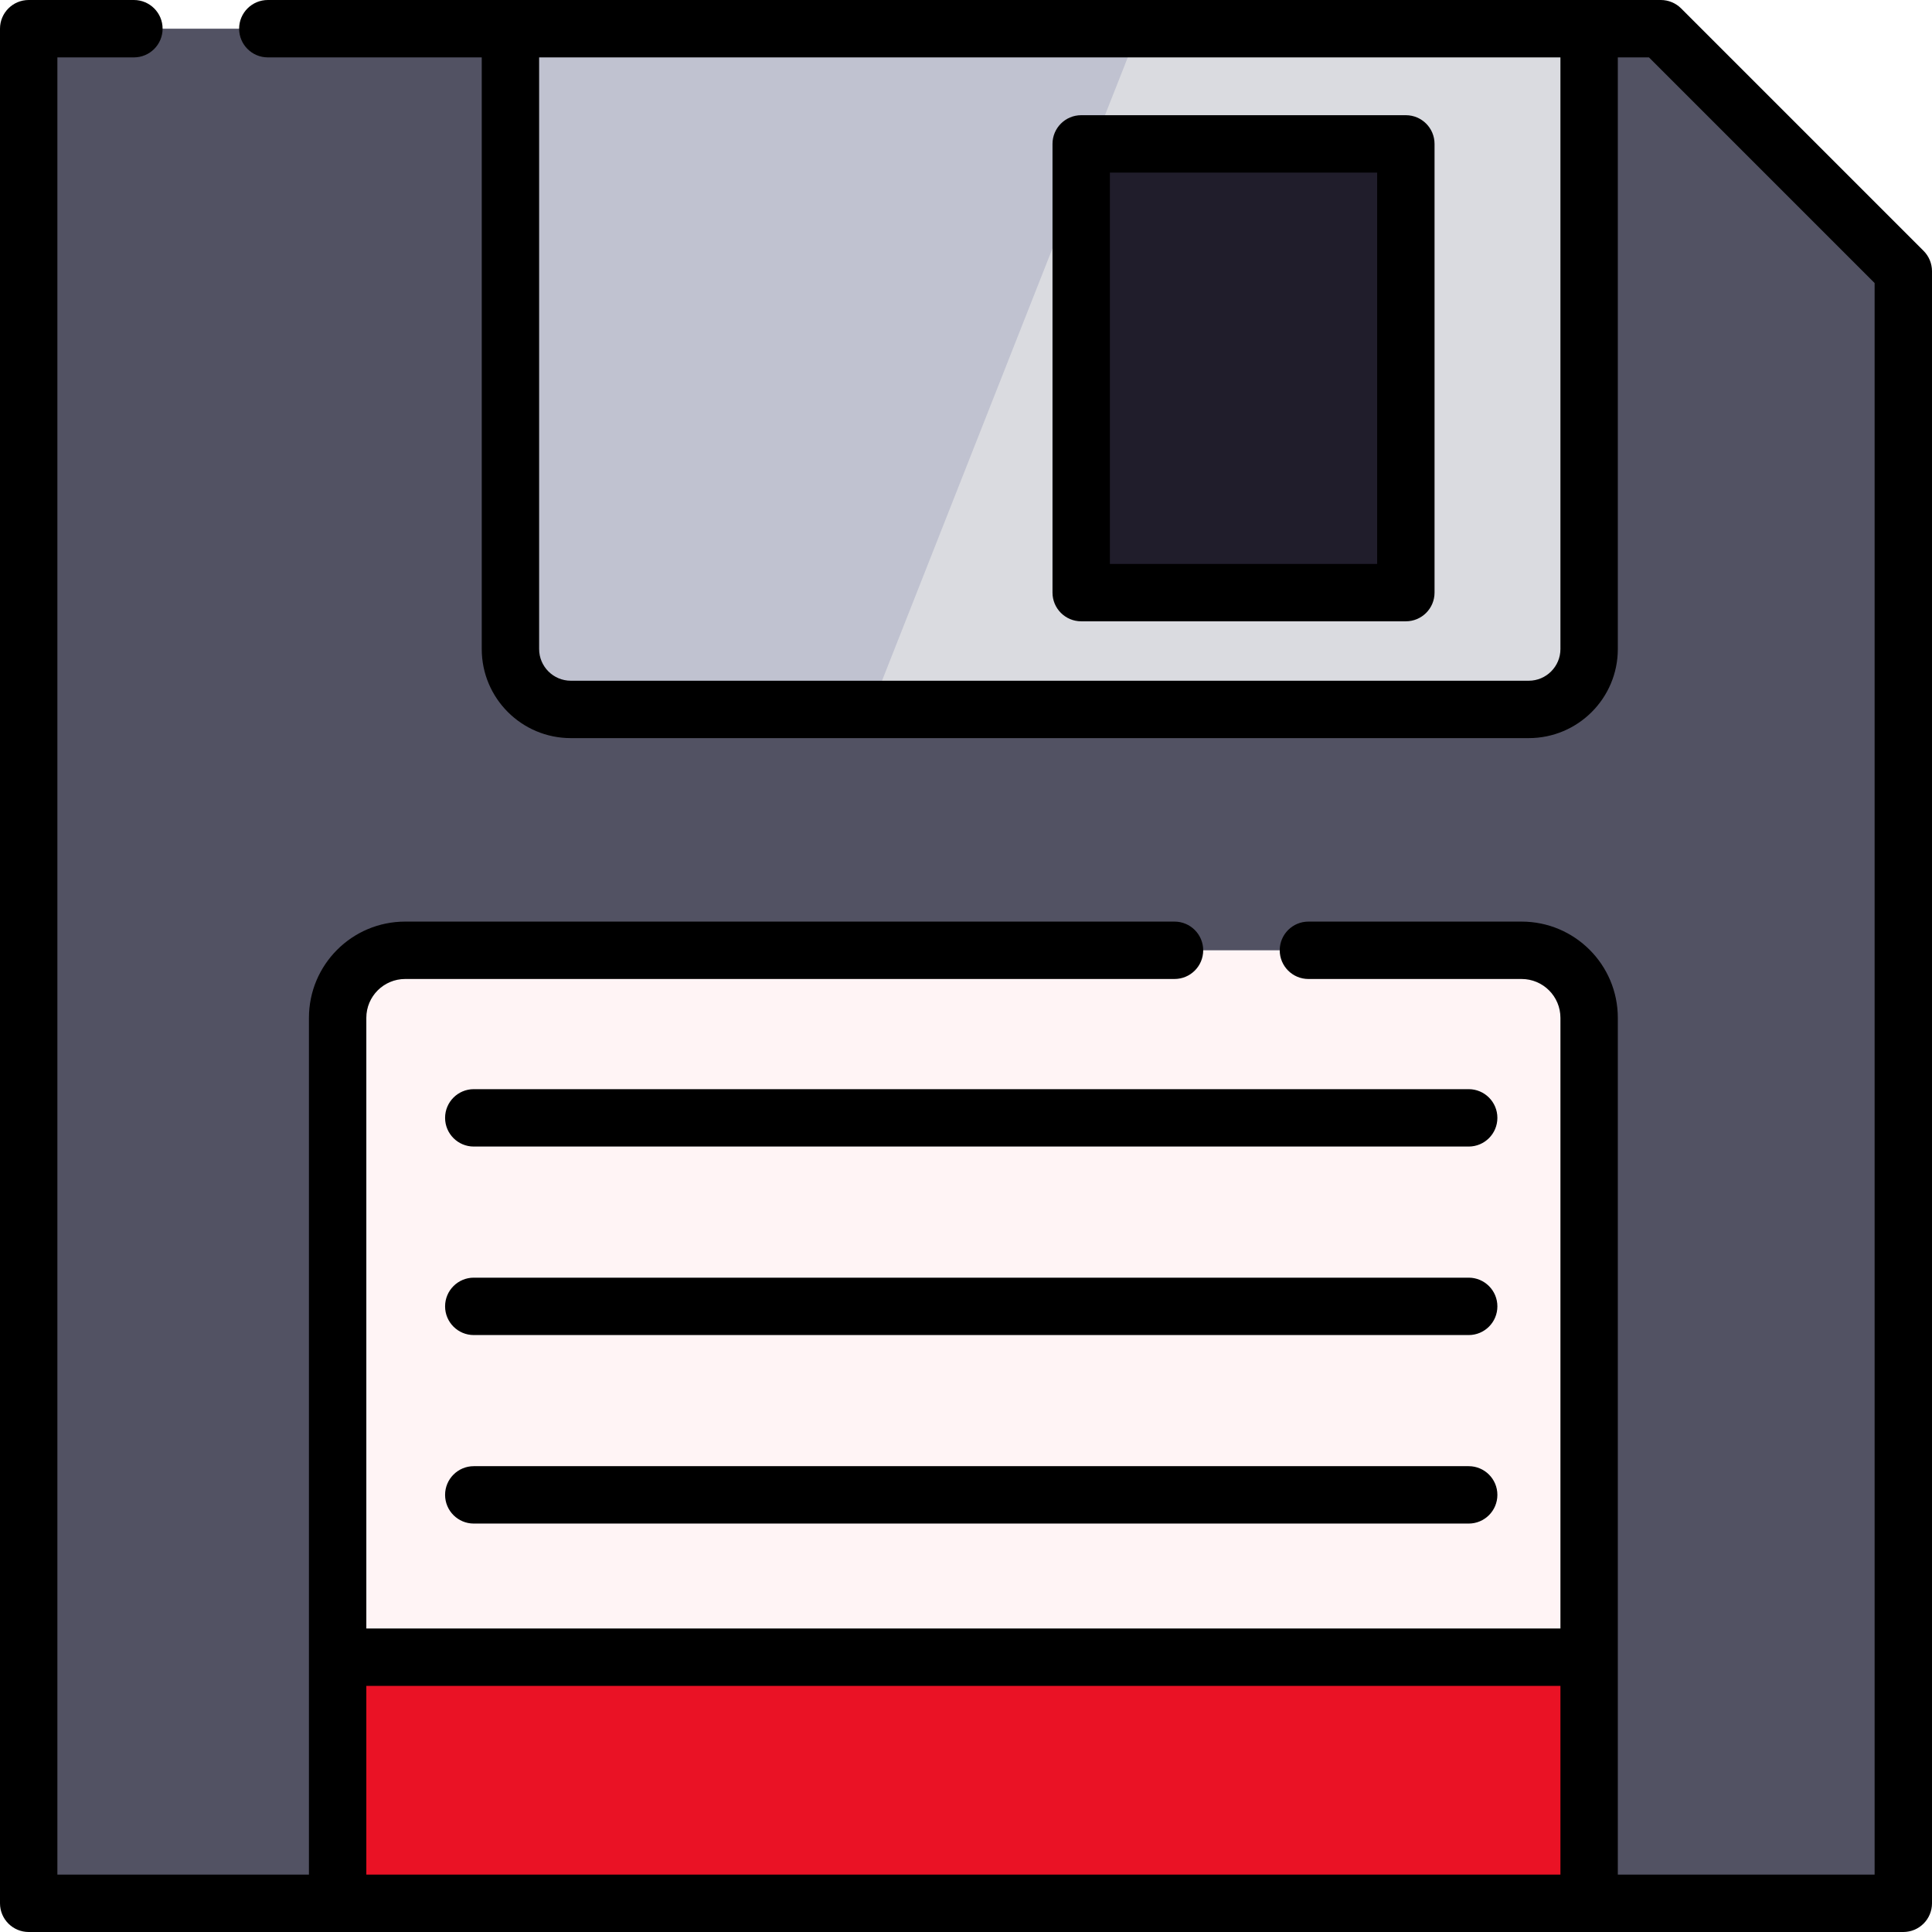
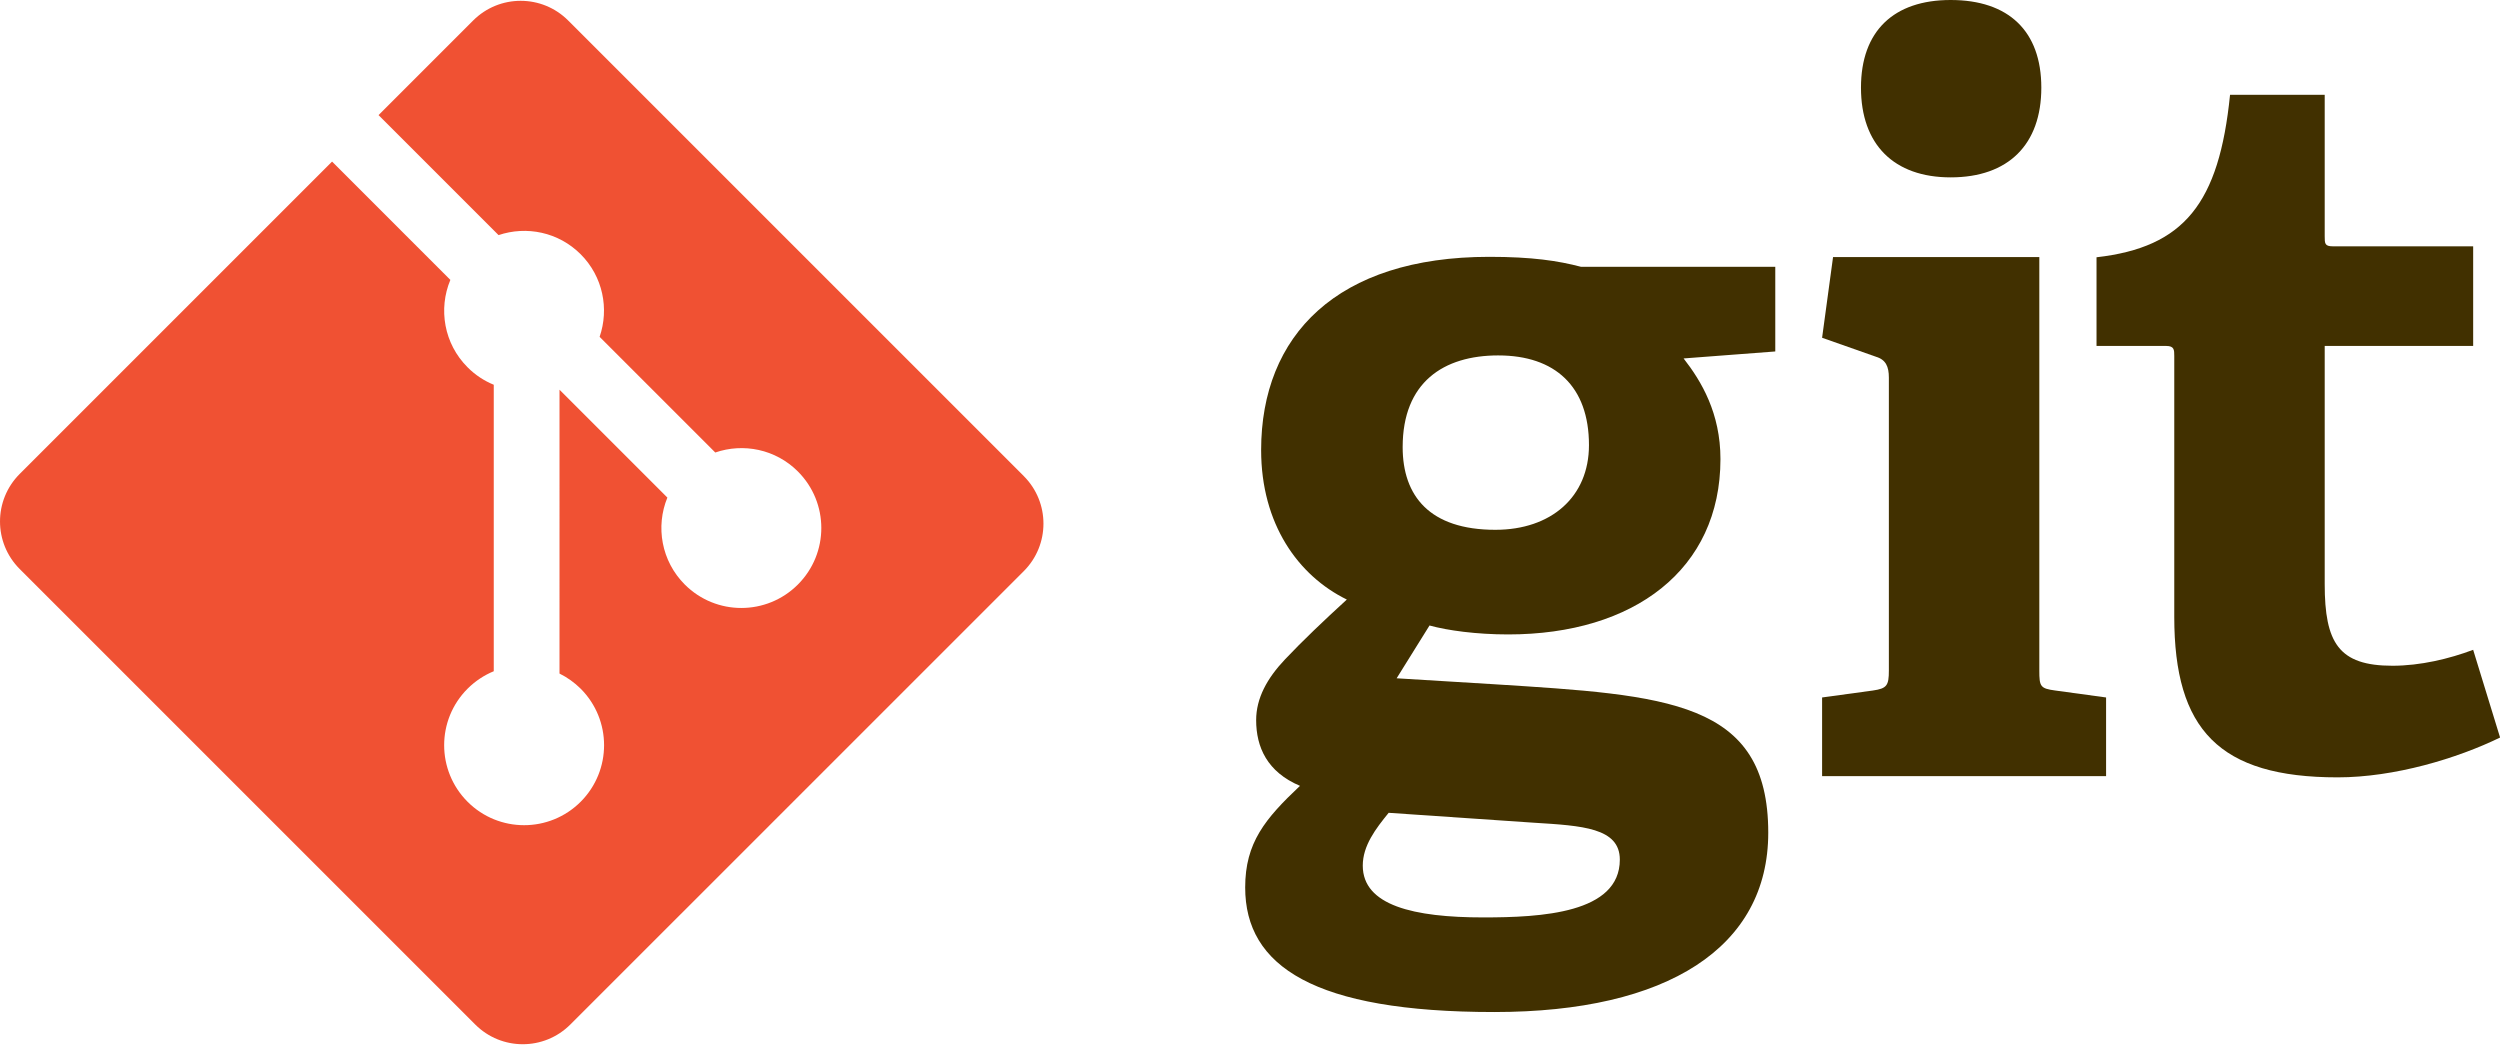
- <svg xmlns="http://www.w3.org/2000/svg" version="1.1" id="Capa_1" x="0px" y="0px" viewBox="0 0 512 512" style="enable-background:new 0 0 512 512;" xml:space="preserve">
-   <polygon style="fill:#525263;" points="440.137,7.604 7.604,7.604 7.604,504.396 504.396,504.396 504.396,71.864 " />
-   <path style="fill:#C0C2D0;" d="M421.131,7.603v164.398c0,8.841-7.158,15.999-15.999,15.999H151.271  c-8.831,0-15.999-7.158-15.999-15.999V7.603H421.131z" />
-   <path style="fill:#DADBE0;" d="M421.131,7.603v164.398c0,8.841-7.158,15.999-15.999,15.999H230.748L301.87,7.603  C301.87,7.603,421.131,7.603,421.131,7.603z" />
-   <path style="fill:#FFF4F5;" d="M403.23,251.837H107.382c-9.888,0-17.905,8.016-17.905,17.905v234.654h331.657V269.742  C421.135,259.854,413.118,251.837,403.23,251.837z" />
-   <rect x="89.473" y="439.174" style="fill:#EA1225;" width="331.654" height="65.222" />
-   <rect x="286.527" y="38.133" style="fill:#201D2B;" width="86.036" height="118.916" />
-   <path d="M389.217,288.639h-263.66c-4.199,0-7.604,3.405-7.604,7.604c0,4.199,3.405,7.604,7.604,7.604h263.661  c4.2,0,7.604-3.405,7.604-7.604C396.822,292.044,393.418,288.639,389.217,288.639z" />
-   <path d="M389.217,338.596h-263.66c-4.199,0-7.604,3.405-7.604,7.604s3.405,7.604,7.604,7.604h263.661c4.2,0,7.604-3.405,7.604-7.604  S393.418,338.596,389.217,338.596z" />
-   <path d="M389.217,388.552h-263.66c-4.199,0-7.604,3.405-7.604,7.604c0,4.199,3.405,7.604,7.604,7.604h263.661  c4.2,0,7.604-3.405,7.604-7.604C396.822,391.957,393.418,388.552,389.217,388.552z" />
-   <path d="M509.774,66.487l-64.26-64.26C444.088,0.801,442.153,0,440.137,0h-19.002H135.271H70.974c-4.199,0-7.604,3.405-7.604,7.604  l0,0c0,4.199,3.405,7.604,7.604,7.604h56.693v156.791c0,13.038,10.57,23.609,23.609,23.609h253.855  c13.038,0,23.608-10.57,23.608-23.608V15.208h8.249l59.805,59.805v421.78h-68.053v-227.05c0-14.088-11.42-25.509-25.509-25.509  h-56.486c-4.199,0-7.604,3.405-7.604,7.604l0,0c0,4.199,3.405,7.604,7.604,7.604h56.486c5.689,0,10.301,4.612,10.301,10.301V431.57  H97.081V269.742c0-5.689,4.612-10.301,10.301-10.301h203.875c4.199,0,7.604-3.405,7.604-7.604l0,0c0-4.199-3.405-7.604-7.604-7.604  H107.382c-14.088,0-25.509,11.42-25.509,25.509v227.05H15.208V15.208h20.279c4.199,0,7.604-3.405,7.604-7.604l0,0  C43.091,3.405,39.687,0,35.487,0H7.604C3.405,0,0,3.405,0,7.604v496.792C0,508.595,3.405,512,7.604,512h81.873h331.657h83.261  c4.199,0,7.604-3.405,7.604-7.604V71.864C512,69.847,511.199,67.912,509.774,66.487z M413.531,171.999  c0,4.632-3.769,8.401-8.4,8.401H151.276c-4.632,0-8.401-3.769-8.401-8.401V15.208h270.655L413.531,171.999L413.531,171.999z   M97.081,496.792v-50.014h316.449v50.014H97.081z" />
-   <path d="M286.528,164.653h86.036c4.2,0,7.604-3.405,7.604-7.604V38.133c0-4.199-3.404-7.604-7.604-7.604h-86.036  c-4.2,0-7.604,3.405-7.604,7.604v118.916C278.924,161.249,282.329,164.653,286.528,164.653z M294.132,45.737h70.828v103.708h-70.828  L294.132,45.737L294.132,45.737z" />
-   <g>
- </g>
-   <g>
- </g>
-   <g>
- </g>
-   <g>
- </g>
-   <g>
- </g>
-   <g>
- </g>
-   <g>
- </g>
-   <g>
- </g>
-   <g>
- </g>
-   <g>
- </g>
-   <g>
- </g>
-   <g>
- </g>
-   <g>
- </g>
-   <g>
- </g>
-   <g>
- </g>
+ <svg xmlns="http://www.w3.org/2000/svg" viewBox="0 0 272.96 114.01">
+   <path fill="#413000" d="m163.59,38.806c-5.985,0-10.442,2.939-10.442,10.012,0,5.329,2.938,9.028,10.12,9.028,6.088,0,10.222-3.587,10.222-9.248,0-6.416-3.7-9.791-9.9-9.791zm-11.97,49.94c-1.416,1.738-2.828,3.585-2.828,5.765,0,4.348,5.545,5.657,13.162,5.657,6.31,0,14.905-0.442,14.905-6.309,0-3.487-4.135-3.703-9.36-4.03l-15.88-1.083zm32.201-49.611c1.955,2.503,4.025,5.985,4.025,10.989,0,12.075-9.465,19.146-23.169,19.146-3.485,0-6.64-0.434-8.596-0.977l-3.591,5.765,10.66,0.651c18.822,1.199,29.915,1.744,29.915,16.208,0,12.514-10.985,19.581-29.915,19.581-19.69,0-27.196-5.005-27.196-13.598,0-4.897,2.176-7.503,5.984-11.098-3.591-1.518-4.786-4.236-4.786-7.175,0-2.395,1.195-4.57,3.156-6.639,1.958-2.065,4.133-4.135,6.744-6.527-5.33-2.61-9.356-8.268-9.356-16.319,0-12.509,8.269-21.1,24.91-21.1,4.679,0,7.509,0.431,10.011,1.087h21.215v9.245l-10.01,0.762" />
+   <path fill="#413000" d="m212.98,19.366c-6.202,0-9.791-3.593-9.791-9.796,0-6.195,3.589-9.57,9.791-9.57,6.31,0,9.9,3.375,9.9,9.57,0,6.203-3.59,9.796-9.9,9.796zm-14.036,65.376,0-8.59,5.55-0.759c1.524-0.221,1.74-0.544,1.74-2.18v-31.983c0-1.194-0.325-1.959-1.416-2.283l-5.874-2.069,1.196-8.809h22.521v45.144c0,1.744,0.105,1.96,1.741,2.18l5.549,0.759v8.59h-31.008" />
+   <path fill="#413000" d="m272.97,80.526c-4.68,2.282-11.532,4.349-17.736,4.349-12.945,0-17.839-5.217-17.839-17.515v-28.5c0-0.651,0-1.088-0.874-1.088h-7.614v-9.682c9.576-1.091,13.381-5.878,14.578-17.736h10.336v15.453c0,0.759,0,1.087,0.871,1.087h15.338v10.877h-16.209v25.999c0,6.419,1.525,8.919,7.396,8.919,3.05,0,6.201-0.759,8.812-1.739l2.94,9.576" />
+   <path fill="#f05133" d="M111.78,51.977,62.035,2.238c-2.862-2.865-7.508-2.865-10.374,0l-10.329,10.33,13.102,13.102c3.046-1.028,6.537-0.339,8.964,2.088,2.439,2.442,3.124,5.963,2.07,9.02l12.628,12.628c3.055-1.053,6.58-0.373,9.02,2.071,3.411,3.41,3.411,8.934,0,12.345-3.411,3.412-8.936,3.412-12.349,0-2.564-2.567-3.199-6.335-1.9-9.494l-11.777-11.777-0.001,30.991c0.832,0.412,1.616,0.961,2.309,1.651,3.41,3.409,3.41,8.933,0,12.348-3.411,3.409-8.938,3.409-12.345,0-3.41-3.415-3.41-8.938,0-12.348,0.843-0.841,1.818-1.478,2.858-1.905v-31.279c-1.041-0.425-2.015-1.057-2.859-1.905-2.583-2.581-3.205-6.372-1.88-9.544l-12.916-12.918-34.106,34.105c-2.866,2.867-2.866,7.513,0,10.378l49.742,49.739c2.864,2.865,7.508,2.865,10.376,0l49.512-49.504c2.865-2.866,2.865-7.514,0-10.379" />
</svg>
